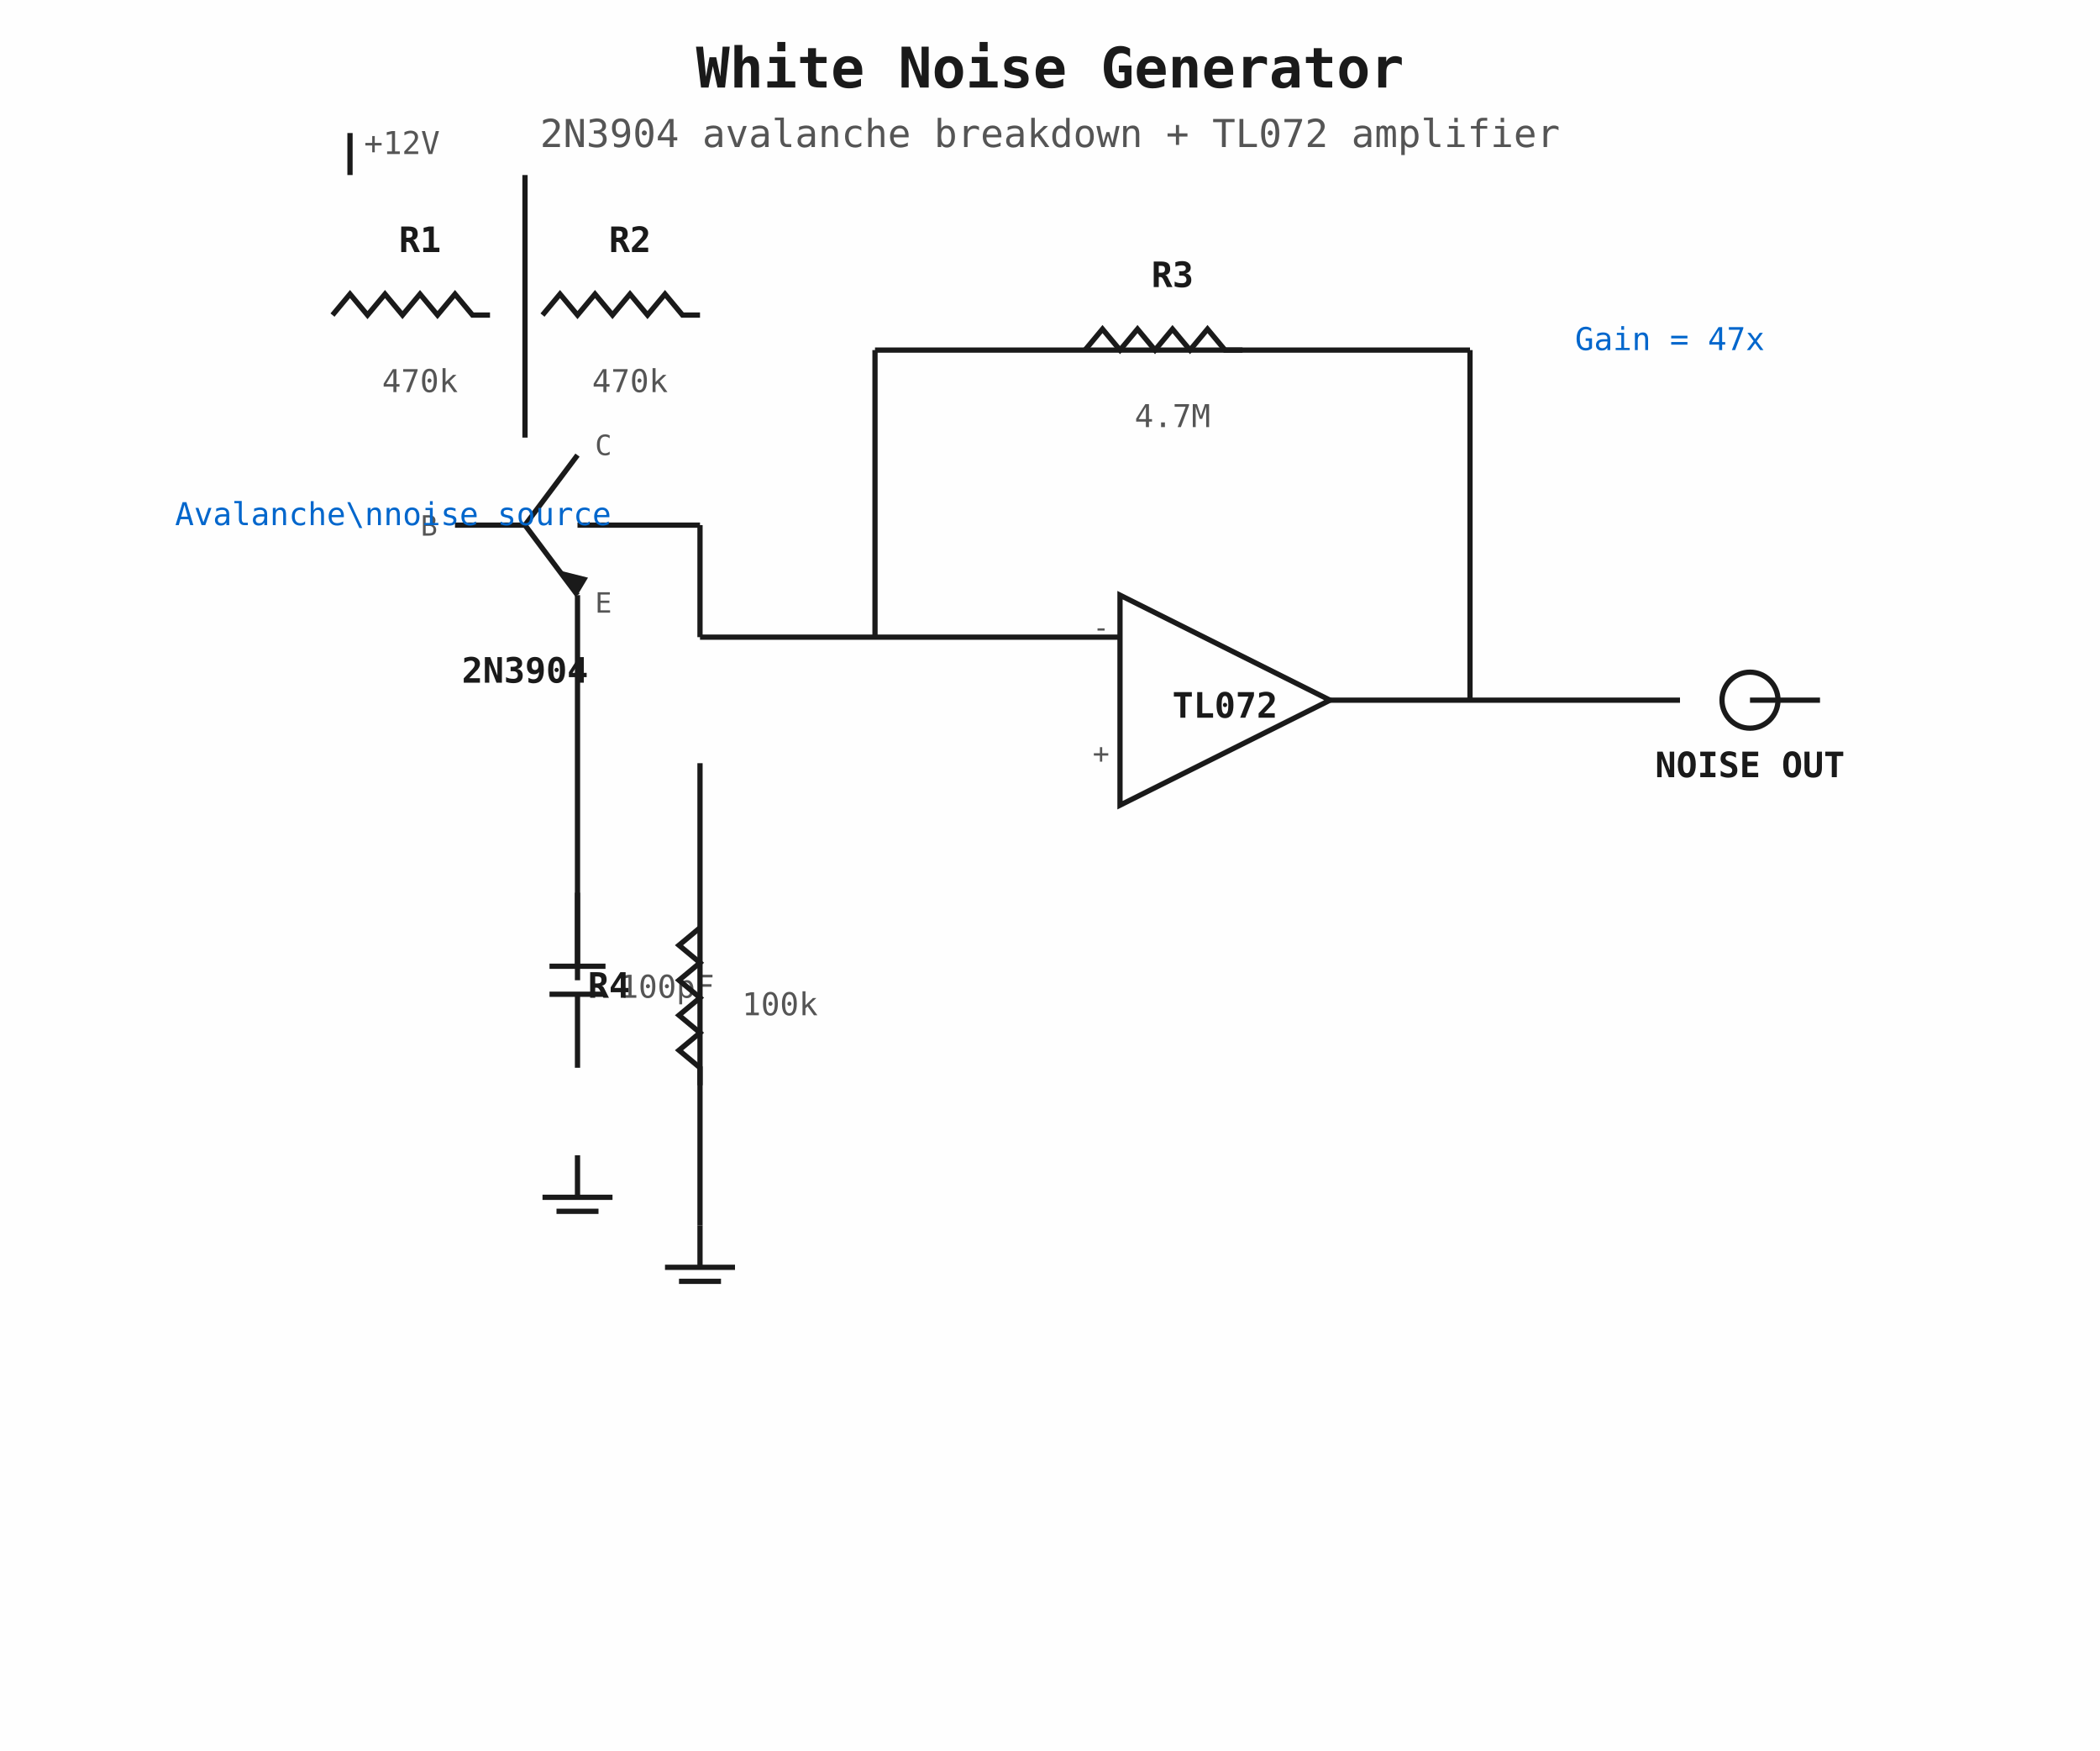
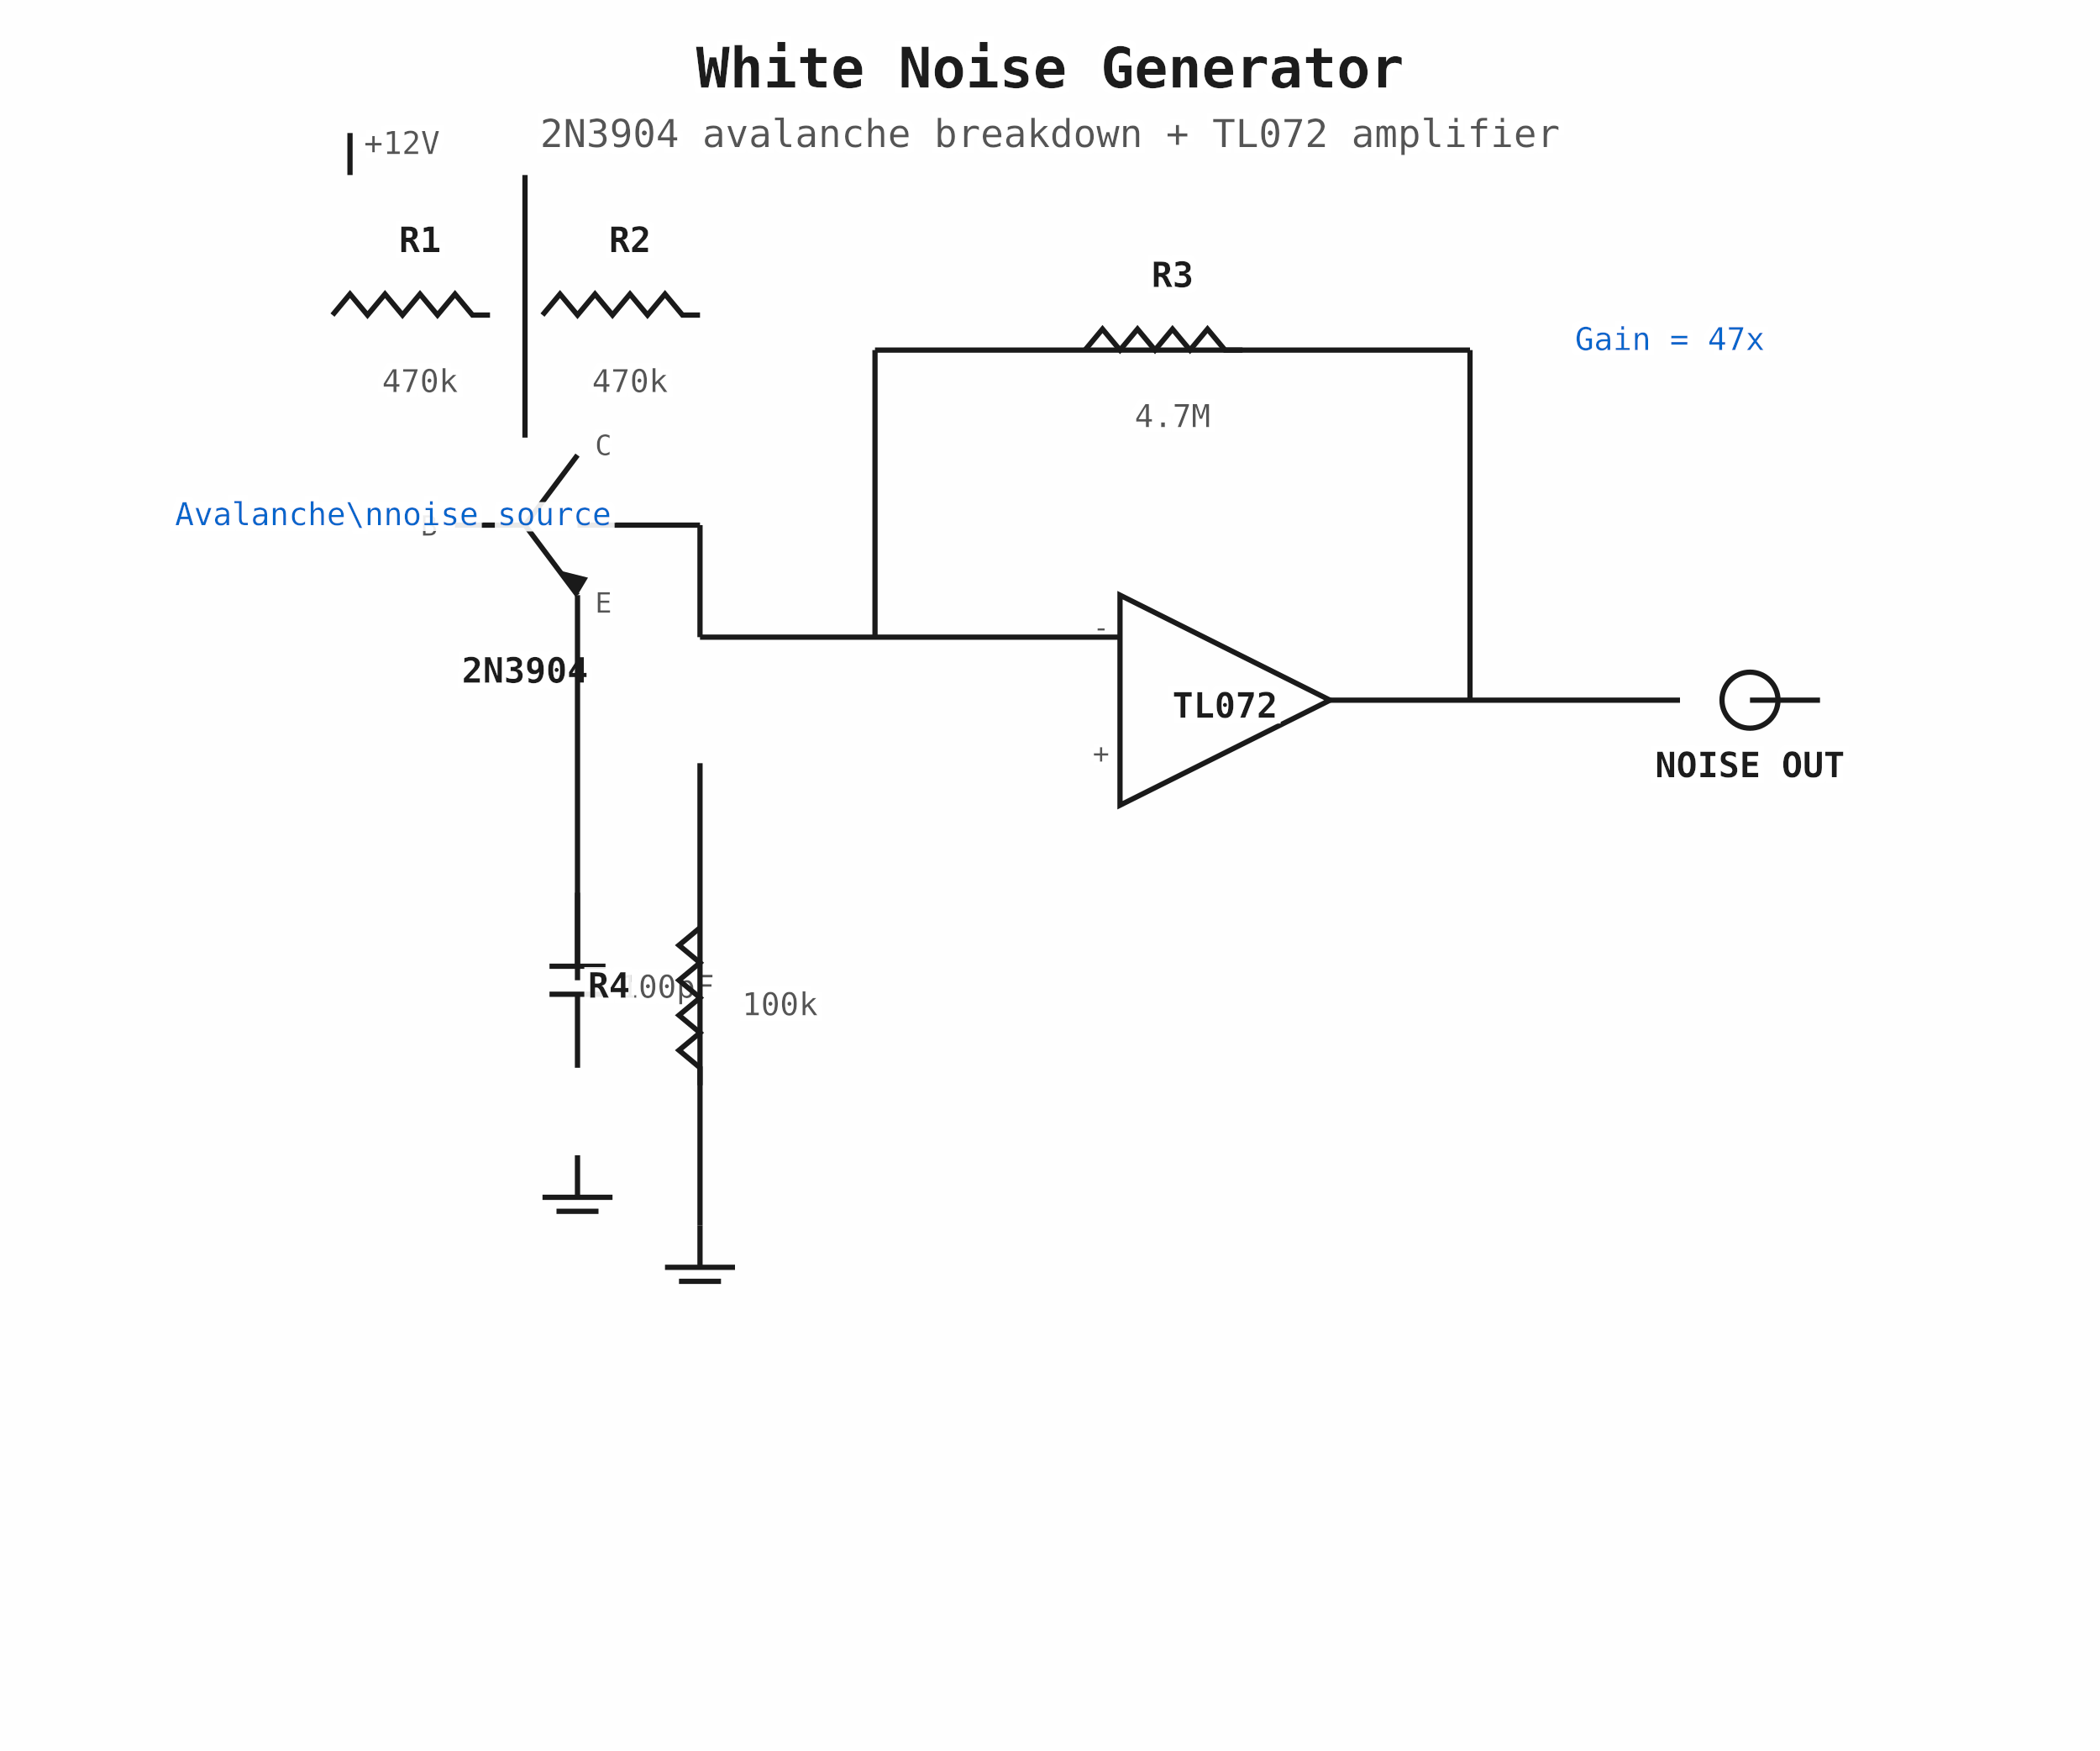
<svg xmlns="http://www.w3.org/2000/svg" viewBox="0 0 600 500" width="600" height="500">
  <defs>
+     <filter id="textshadow" x="-20%" y="-20%" width="140%" height="140%">
+       <feFlood flood-color="white" flood-opacity="0.9" result="bg" />
+       <feMorphology in="SourceGraphic" operator="dilate" radius="1.5" result="dilated" />
+       <feComposite in="bg" in2="dilated" operator="in" result="shadow" />
+       <feMerge>
+         <feMergeNode in="shadow" />
+         <feMergeNode in="SourceGraphic" />
+       </feMerge>
+     </filter>
    <style>
-     .title { font: bold 16px "SF Mono", Consolas, monospace; fill: #1a1a1a; }
-     .subtitle { font: 11px "SF Mono", Consolas, monospace; fill: #555; }
-     .label { font: bold 10px "SF Mono", Consolas, monospace; fill: #1a1a1a; }
-     .value { font: 9px "SF Mono", Consolas, monospace; fill: #555; }
-     .pin { font: 8px "SF Mono", Consolas, monospace; fill: #555; }
-     .anno { font: 9px "SF Mono", Consolas, monospace; fill: #0066CC; }
+     .title { font: bold 16px "SF Mono", Consolas, monospace; fill: #1a1a1a; filter: url(#textshadow); }
+     .subtitle { font: 11px "SF Mono", Consolas, monospace; fill: #555; filter: url(#textshadow); }
+     .label { font: bold 10px "SF Mono", Consolas, monospace; fill: #1a1a1a; filter: url(#textshadow); }
+     .value { font: 9px "SF Mono", Consolas, monospace; fill: #555; filter: url(#textshadow); }
+     .pin { font: 8px "SF Mono", Consolas, monospace; fill: #555; filter: url(#textshadow); }
+     .anno { font: 9px "SF Mono", Consolas, monospace; fill: #0066CC; filter: url(#textshadow); }
    .wire { stroke: #1a1a1a; stroke-width: 1.5; fill: none; }
    .wire-thick { stroke: #1a1a1a; stroke-width: 2.5; fill: none; }
    .component { stroke: #1a1a1a; stroke-width: 1.5; fill: none; }
    .filled { fill: #1a1a1a; }
    .junction { fill: #0066CC; }
  </style>
    <marker id="arrow" markerWidth="8" markerHeight="6" refX="7" refY="3" orient="auto">
      <polygon points="0 0, 8 3, 0 6" fill="#0066CC" />
    </marker>
  </defs>
  <rect width="600" height="500" fill="#FEFEFE" />
  <text x="300" y="25" class="title" text-anchor="middle">White Noise Generator</text>
  <text x="300" y="42" class="subtitle" text-anchor="middle">2N3904 avalanche breakdown + TL072 amplifier</text>
  <line x1="100" y1="50" x2="100" y2="38" class="wire" stroke="#D44" stroke-width="2" />
  <text x="104" y="44" class="value" fill="#D44">+12V</text>
  <line x1="130" y1="150" x2="150" y2="150" class="component" />
  <line x1="150" y1="150" x2="165" y2="130" class="component" />
  <line x1="150" y1="150" x2="165" y2="170" class="component" />
  <polygon points="165,170 160,163 168,165" class="filled" />
  <text x="150" y="195" class="label" text-anchor="middle">2N3904</text>
  <text x="125" y="153" class="pin" text-anchor="end">B</text>
  <text x="170" y="130" class="pin" text-anchor="start">C</text>
  <text x="170" y="175" class="pin" text-anchor="start">E</text>
  <line x1="150" y1="50" x2="150" y2="125" class="wire" />
  <path d="M95,90 l5,-6 l5,6 l5,-6 l5,6 l5,-6 l5,6 l5,-6 l5,6 l5,0" class="component" />
  <text x="120" y="72" class="label" text-anchor="middle">R1</text>
  <text x="120" y="112" class="value" text-anchor="middle">470k</text>
  <path d="M155,90 l5,-6 l5,6 l5,-6 l5,6 l5,-6 l5,6 l5,-6 l5,6 l5,0" class="component" />
  <text x="180" y="72" class="label" text-anchor="middle">R2</text>
  <text x="180" y="112" class="value" text-anchor="middle">470k</text>
  <line x1="165" y1="170" x2="165" y2="280" class="wire" />
  <line x1="165" y1="255" x2="165" y2="276" class="wire" />
  <line x1="165" y1="284" x2="165" y2="305" class="wire" />
  <line x1="157" y1="276" x2="173" y2="276" class="component" stroke-width="2" />
  <line x1="157" y1="284" x2="173" y2="284" class="component" stroke-width="2" />
  <text x="177" y="285" class="value" text-anchor="start">100pF</text>
  <line x1="165" y1="330" x2="165" y2="342" class="wire" />
  <line x1="155" y1="342" x2="175" y2="342" class="wire" stroke-width="2" />
  <line x1="159" y1="346" x2="171" y2="346" class="wire" stroke-width="1.5" />
  <polygon points="320,170 320,230 380,200" class="component" />
  <text x="350" y="205" class="label" text-anchor="middle" font-size="9">TL072</text>
  <text x="317" y="182" class="pin" text-anchor="end">-</text>
  <text x="317" y="218" class="pin" text-anchor="end">+</text>
  <line x1="165" y1="150" x2="200" y2="150" class="wire" />
  <line x1="200" y1="150" x2="200" y2="182" class="wire" />
  <line x1="200" y1="182" x2="320" y2="182" class="wire" />
  <line x1="380" y1="200" x2="420" y2="200" class="wire" />
  <line x1="420" y1="200" x2="420" y2="100" class="wire" />
  <line x1="420" y1="100" x2="250" y2="100" class="wire" />
  <line x1="250" y1="100" x2="250" y2="182" class="wire" />
  <path d="M310,100 l5,-6 l5,6 l5,-6 l5,6 l5,-6 l5,6 l5,-6 l5,6 l5,0" class="component" />
  <text x="335" y="82" class="label" text-anchor="middle">R3</text>
  <text x="335" y="122" class="value" text-anchor="middle">4.7M</text>
  <line x1="200" y1="218" x2="200" y2="350" class="wire" />
  <path d="M200,265 l-6,5 l6,5 l-6,5 l6,5 l-6,5 l6,5 l-6,5 l6,5 l0,5" class="component" />
  <text x="180" y="285" class="label" text-anchor="end">R4</text>
  <text x="212" y="290" class="value">100k</text>
  <line x1="200" y1="350" x2="200" y2="362" class="wire" />
  <line x1="190" y1="362" x2="210" y2="362" class="wire" stroke-width="2" />
  <line x1="194" y1="366" x2="206" y2="366" class="wire" stroke-width="1.5" />
  <line x1="420" y1="200" x2="480" y2="200" class="wire" />
  <circle cx="500" cy="200" r="8" class="component" />
  <line x1="500" y1="200" x2="520" y2="200" class="wire" />
  <text x="500" y="222" class="label" text-anchor="middle">NOISE OUT</text>
  <text x="50" y="150" class="anno">Avalanche\nnoise source</text>
  <text x="450" y="100" class="anno">Gain = 47x</text>
</svg>
